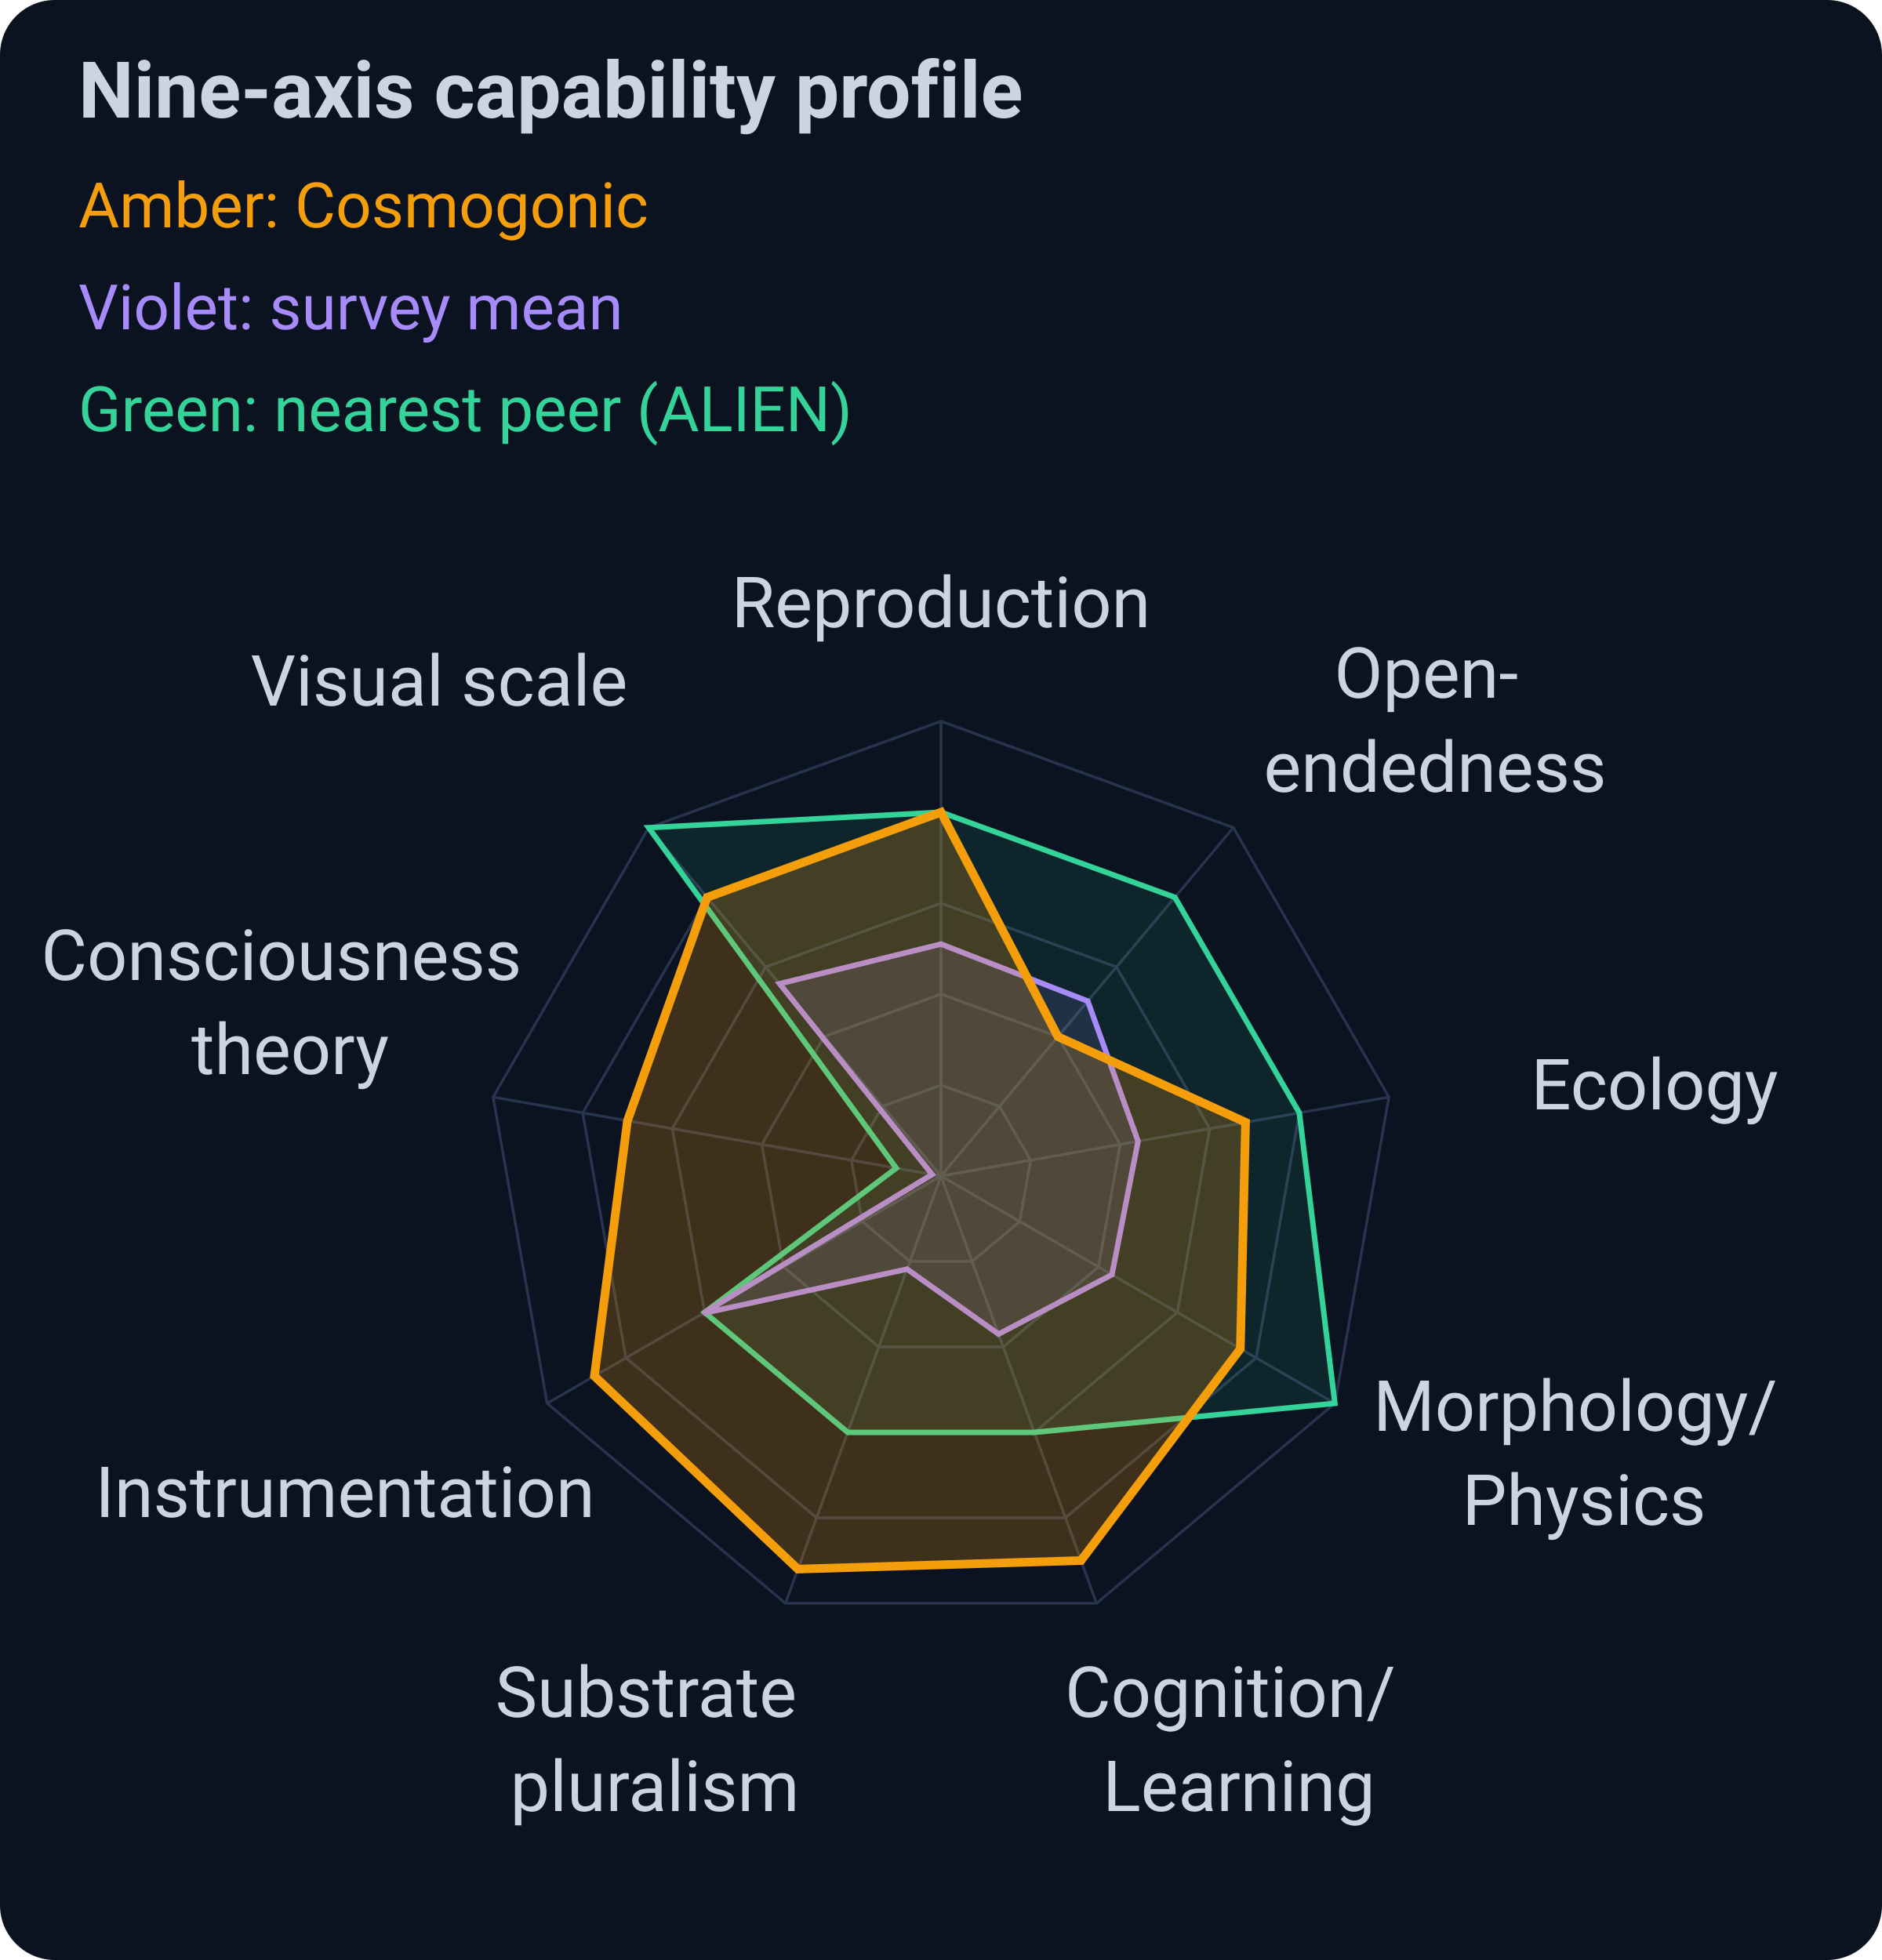
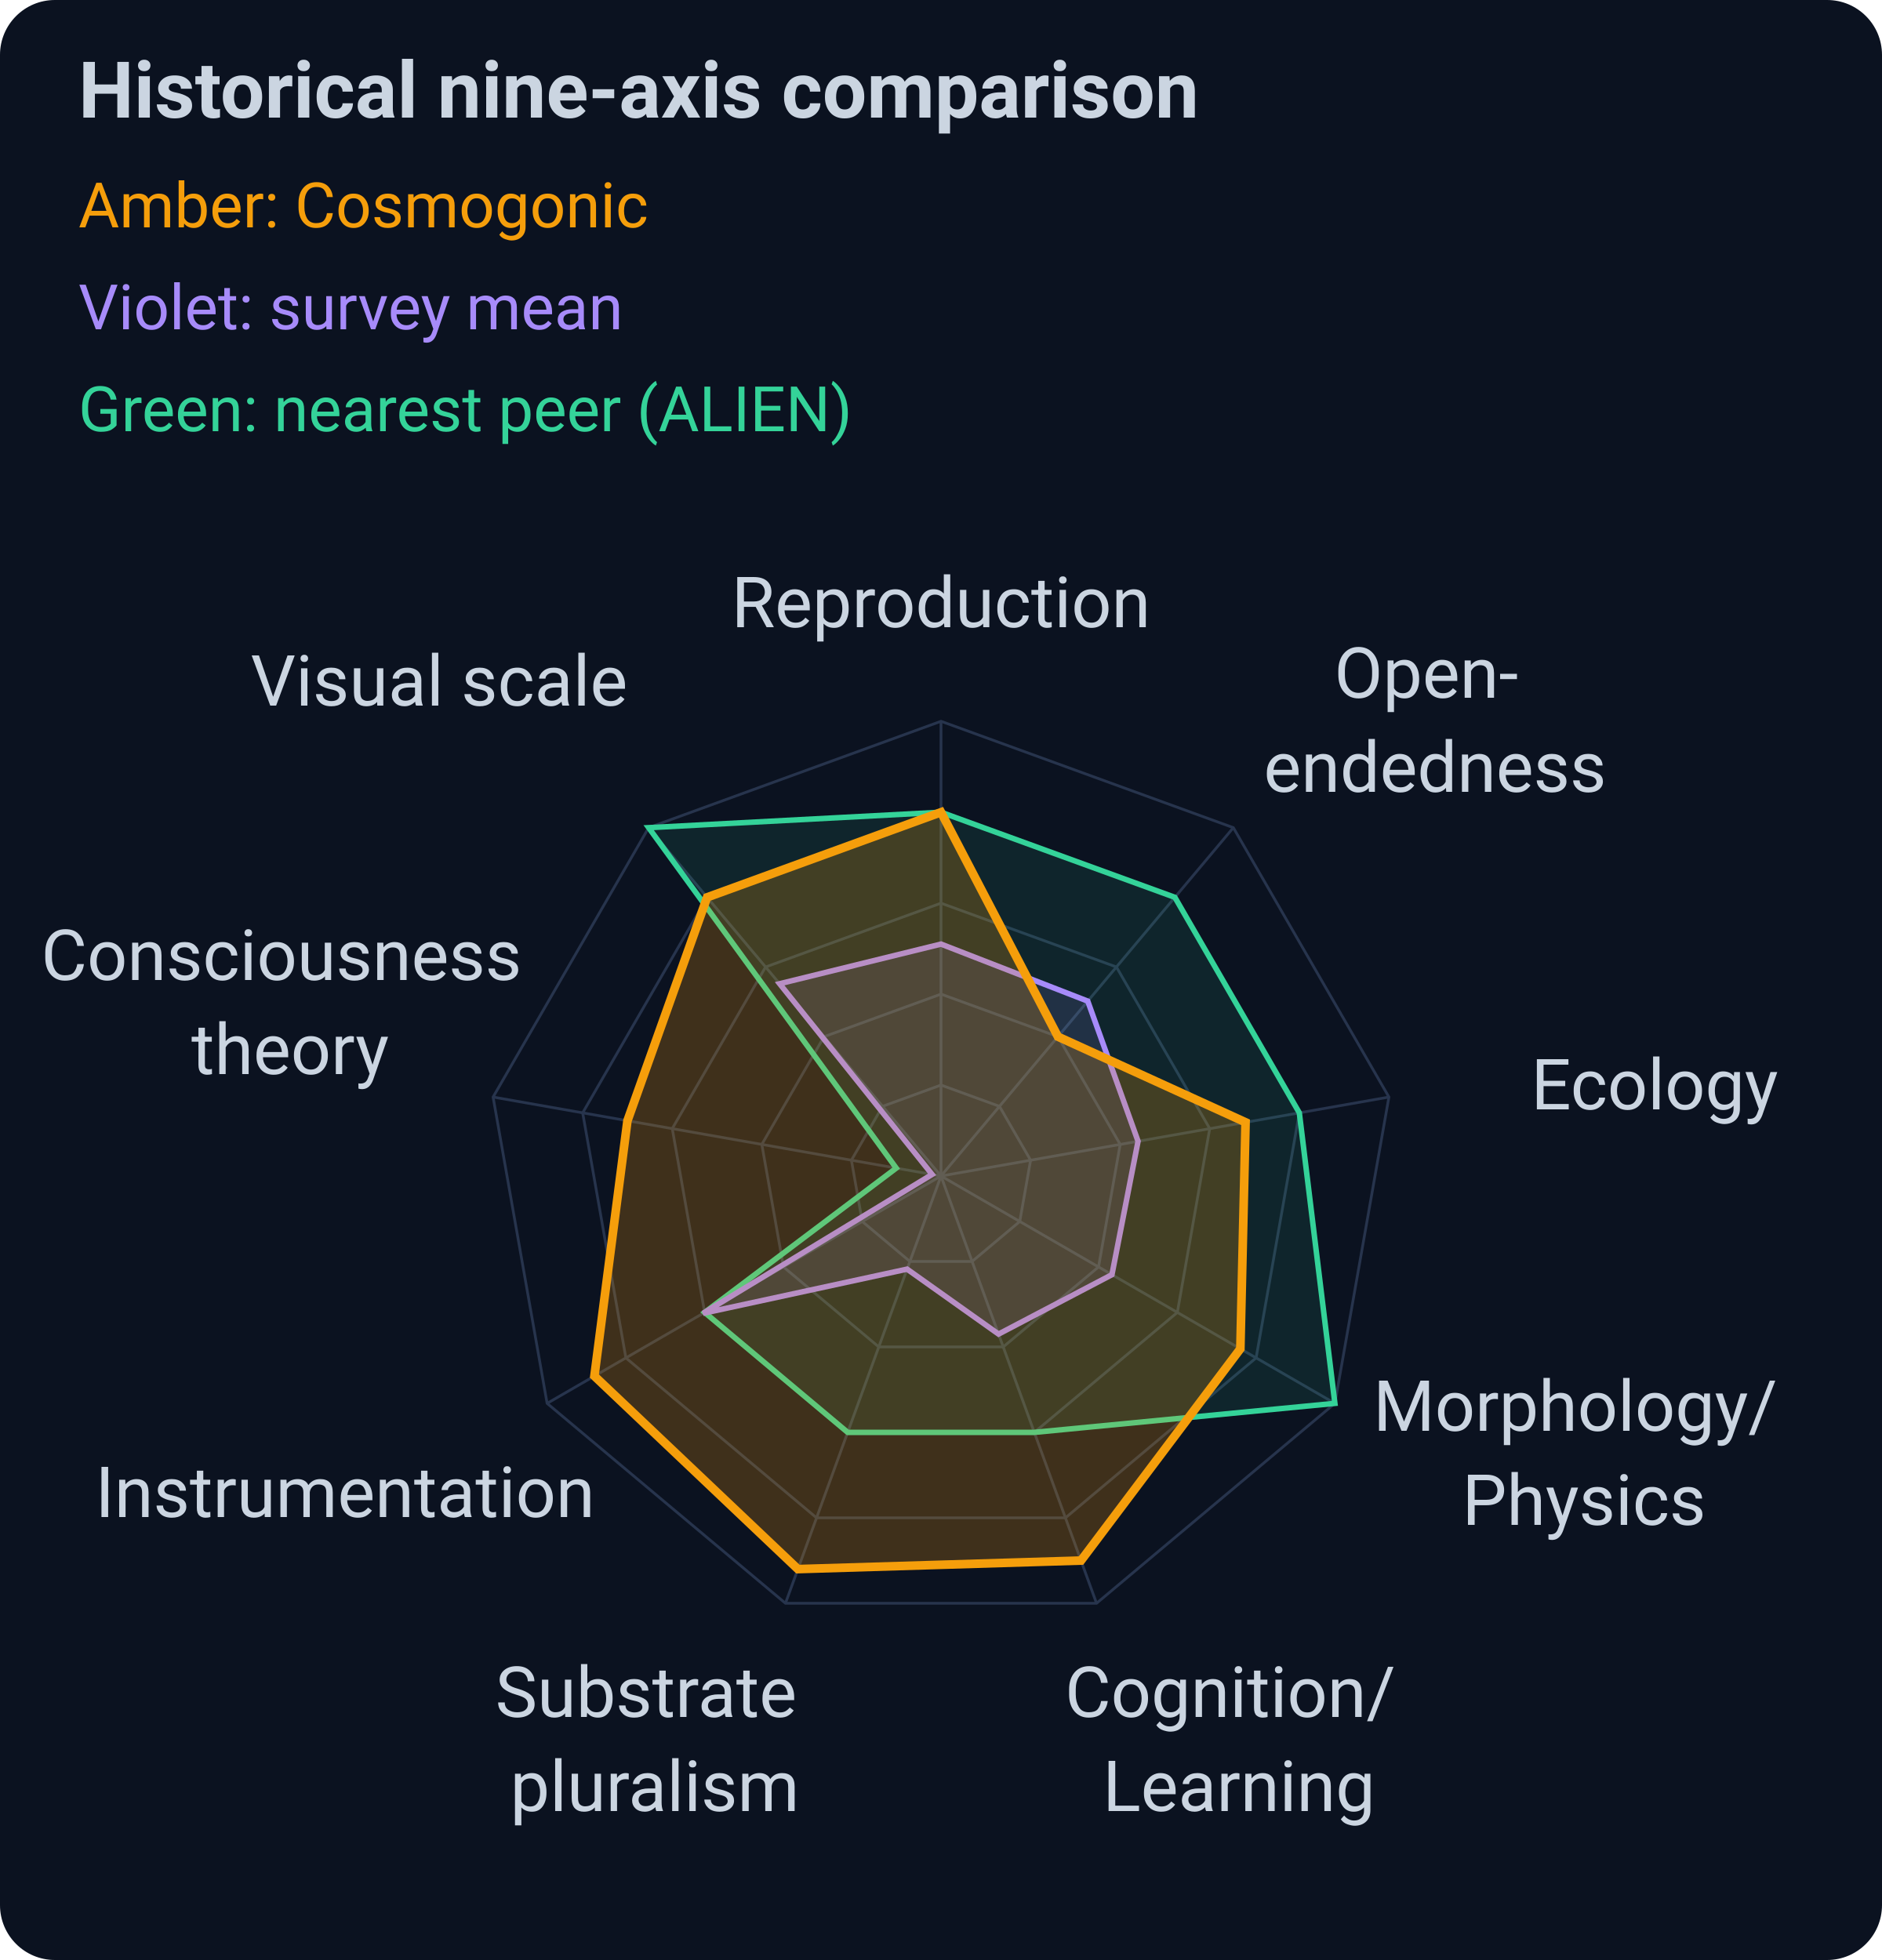
<svg xmlns="http://www.w3.org/2000/svg" style="width: 100%; height: auto; display: block" viewBox="0 0 480 500" font-family="ui-sans-serif,system-ui,Segoe UI,Roboto,sans-serif" role="img" aria-label="Nine-axis capability radar: Cosmogonic vs survey mean vs ALIEN">
  <rect width="480" height="500" rx="14" fill="#0b1220" />
-   <text x="20" y="30" fill="#cbd5e1" font-size="20" font-weight="700">Nine-axis capability profile</text>
+   <text x="20" y="30" fill="#cbd5e1" font-size="20" font-weight="700">Historical nine-axis comparison</text>
  <text x="20" y="58" fill="#f59e0b" font-size="16">Amber: Cosmogonic</text>
  <text x="20" y="84" fill="#a78bfa" font-size="16">Violet: survey mean</text>
  <text x="20" y="110" fill="#34d399" font-size="16">Green: nearest peer (ALIEN)</text>
  <polygon points="240,276.8 254.91,282.23 262.85,295.97 260.09,311.6 247.93,321.8 232.07,321.8 219.91,311.6 217.15,295.97 225.09,282.23" fill="none" stroke="#27344d" stroke-width="0.7" />
  <polygon points="240,253.6 269.83,264.46 285.7,291.94 280.18,323.2 255.87,343.6 224.13,343.6 199.82,323.2 194.3,291.94 210.17,264.46" fill="none" stroke="#27344d" stroke-width="0.7" />
  <polygon points="240,230.4 284.74,246.68 308.54,287.91 300.28,334.8 263.8,365.4 216.2,365.4 179.72,334.8 171.46,287.91 195.26,246.68" fill="none" stroke="#27344d" stroke-width="0.7" />
  <polygon points="240,207.2 299.65,228.91 331.39,283.89 320.37,346.4 271.74,387.2 208.26,387.2 159.63,346.4 148.61,283.89 180.35,228.91" fill="none" stroke="#27344d" stroke-width="0.7" />
  <polygon points="240,184 314.56,211.14 354.24,279.86 340.46,358 279.67,409 200.33,409 139.54,358 125.76,279.86 165.44,211.14" fill="none" stroke="#27344d" stroke-width="0.7" />
  <line x1="240" y1="300" x2="240" y2="184" stroke="#27344d" stroke-width="0.7" />
  <text data-radar-axis="0" aria-label="Reproduction" x="240" y="160" fill="#cbd5e1" font-size="18" text-anchor="middle">
    <tspan x="240" dy="0">Reproduction</tspan>
  </text>
  <line x1="240" y1="300" x2="314.56" y2="211.14" stroke="#27344d" stroke-width="0.7" />
  <text data-radar-axis="1" aria-label="Open-endedness" x="366" y="178" fill="#cbd5e1" font-size="18" text-anchor="middle">
    <tspan x="366" dy="0">Open-</tspan>
    <tspan x="366" dy="24">endedness</tspan>
  </text>
  <line x1="240" y1="300" x2="354.24" y2="279.86" stroke="#27344d" stroke-width="0.7" />
  <text data-radar-axis="2" aria-label="Ecology" x="422" y="283" fill="#cbd5e1" font-size="18" text-anchor="middle">
    <tspan x="422" dy="0">Ecology</tspan>
  </text>
  <line x1="240" y1="300" x2="340.46" y2="358" stroke="#27344d" stroke-width="0.7" />
  <text data-radar-axis="3" aria-label="Morphology/Physics" x="404" y="365" fill="#cbd5e1" font-size="18" text-anchor="middle">
    <tspan x="404" dy="0">Morphology/</tspan>
    <tspan x="404" dy="24">Physics</tspan>
  </text>
  <line x1="240" y1="300" x2="279.67" y2="409" stroke="#27344d" stroke-width="0.7" />
  <text data-radar-axis="4" aria-label="Cognition/Learning" x="316" y="438" fill="#cbd5e1" font-size="18" text-anchor="middle">
    <tspan x="316" dy="0">Cognition/</tspan>
    <tspan x="316" dy="24">Learning</tspan>
  </text>
  <line x1="240" y1="300" x2="200.33" y2="409" stroke="#27344d" stroke-width="0.7" />
  <text data-radar-axis="5" aria-label="Substrate pluralism" x="167" y="438" fill="#cbd5e1" font-size="18" text-anchor="middle">
    <tspan x="167" dy="0">Substrate</tspan>
    <tspan x="167" dy="24">pluralism</tspan>
  </text>
  <line x1="240" y1="300" x2="139.54" y2="358" stroke="#27344d" stroke-width="0.7" />
  <text data-radar-axis="6" aria-label="Instrumentation" x="88" y="387" fill="#cbd5e1" font-size="18" text-anchor="middle">
    <tspan x="88" dy="0">Instrumentation</tspan>
  </text>
  <line x1="240" y1="300" x2="125.76" y2="279.86" stroke="#27344d" stroke-width="0.7" />
  <text data-radar-axis="7" aria-label="Consciousness-theory" x="74" y="250" fill="#cbd5e1" font-size="18" text-anchor="middle">
    <tspan x="74" dy="0">Consciousness</tspan>
    <tspan x="74" dy="24">theory</tspan>
  </text>
  <line x1="240" y1="300" x2="165.44" y2="211.14" stroke="#27344d" stroke-width="0.7" />
  <text data-radar-axis="8" aria-label="Visual scale" x="112" y="180" fill="#cbd5e1" font-size="18" text-anchor="middle">
    <tspan x="112" dy="0">Visual scale</tspan>
  </text>
  <polygon points="240,207.2 299.65,228.91 331.39,283.89 340.46,358 263.8,365.4 216.2,365.4 179.72,334.8 228.58,297.99 165.44,211.14" fill="#34d399" fill-opacity="0.10" stroke="#34d399" stroke-width="1.4" />
  <polygon points="240,240.84 277.43,255.39 290.26,291.14 283.6,325.17 254.68,340.33 231.35,323.76 179.32,335.03 237.72,299.6 198.84,250.95" fill="#a78bfa" fill-opacity="0.12" stroke="#a78bfa" stroke-width="1.4" />
  <polygon points="240,207.2 269.83,264.46 317.68,286.3 316.35,344.08 275.71,398.1 203.5,400.28 151.6,351.04 160.03,285.9 180.35,228.91" fill="#f59e0b" fill-opacity="0.22" stroke="#f59e0b" stroke-width="2.2" />
</svg>
